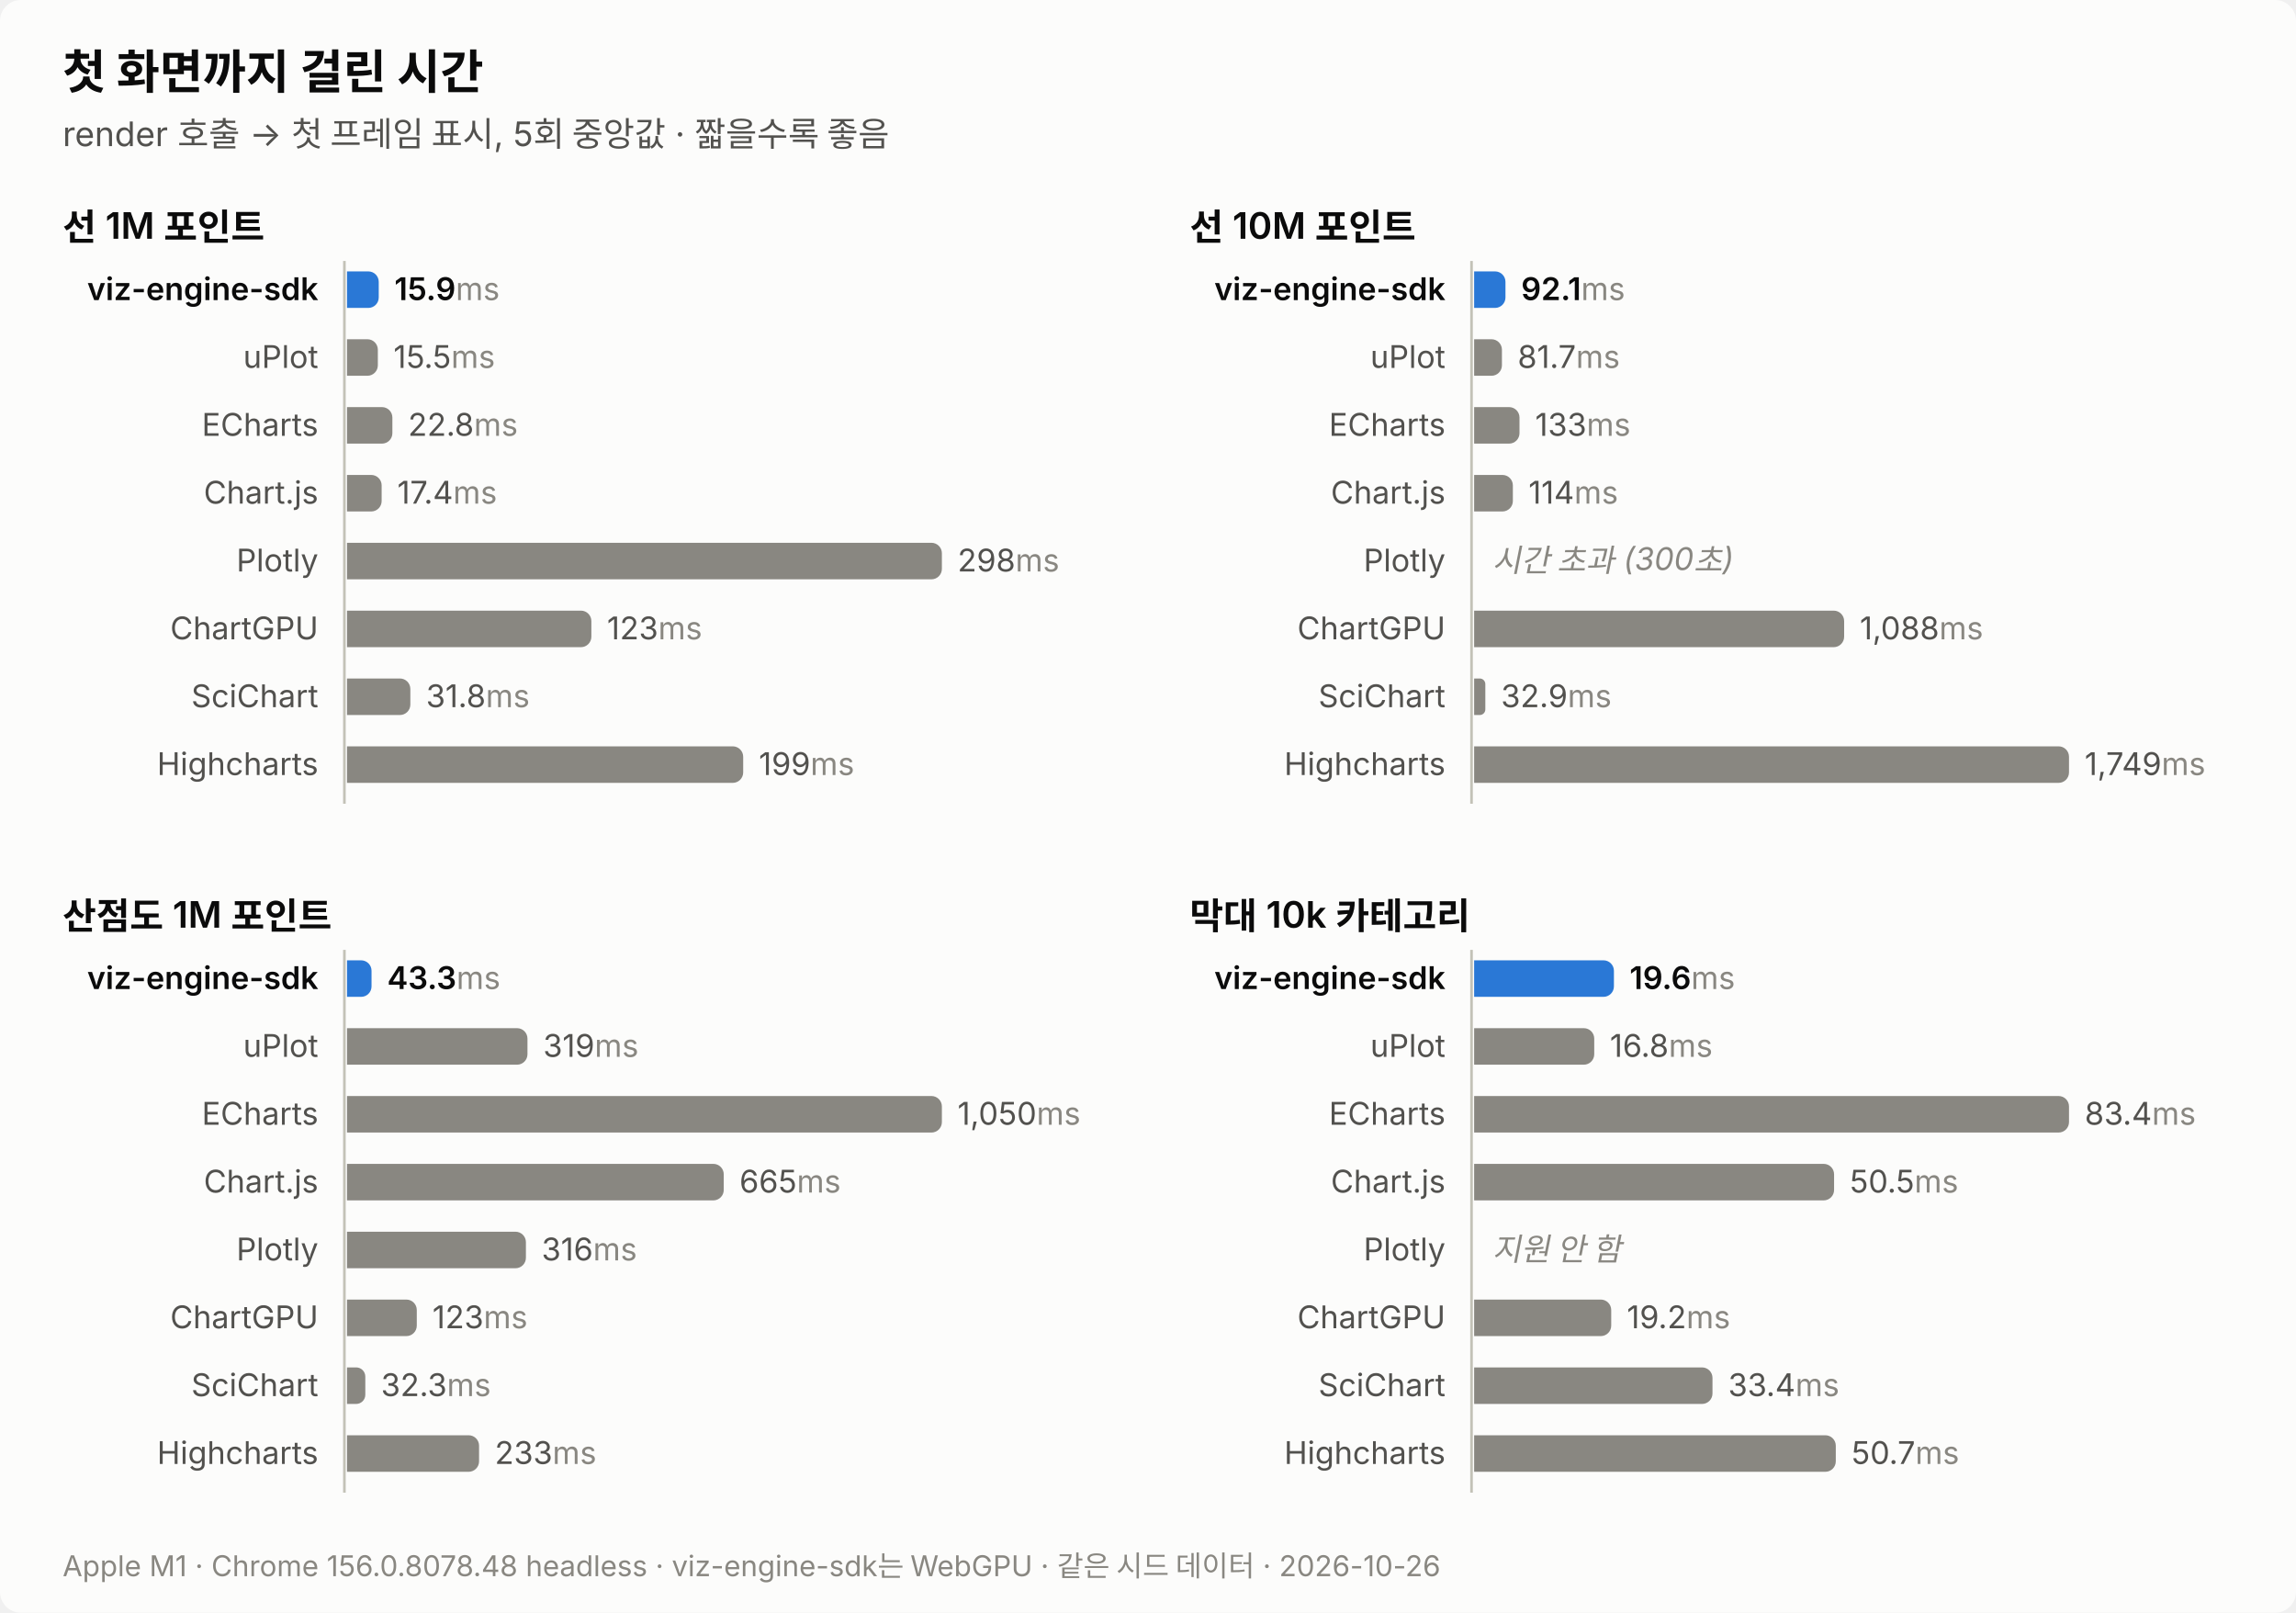
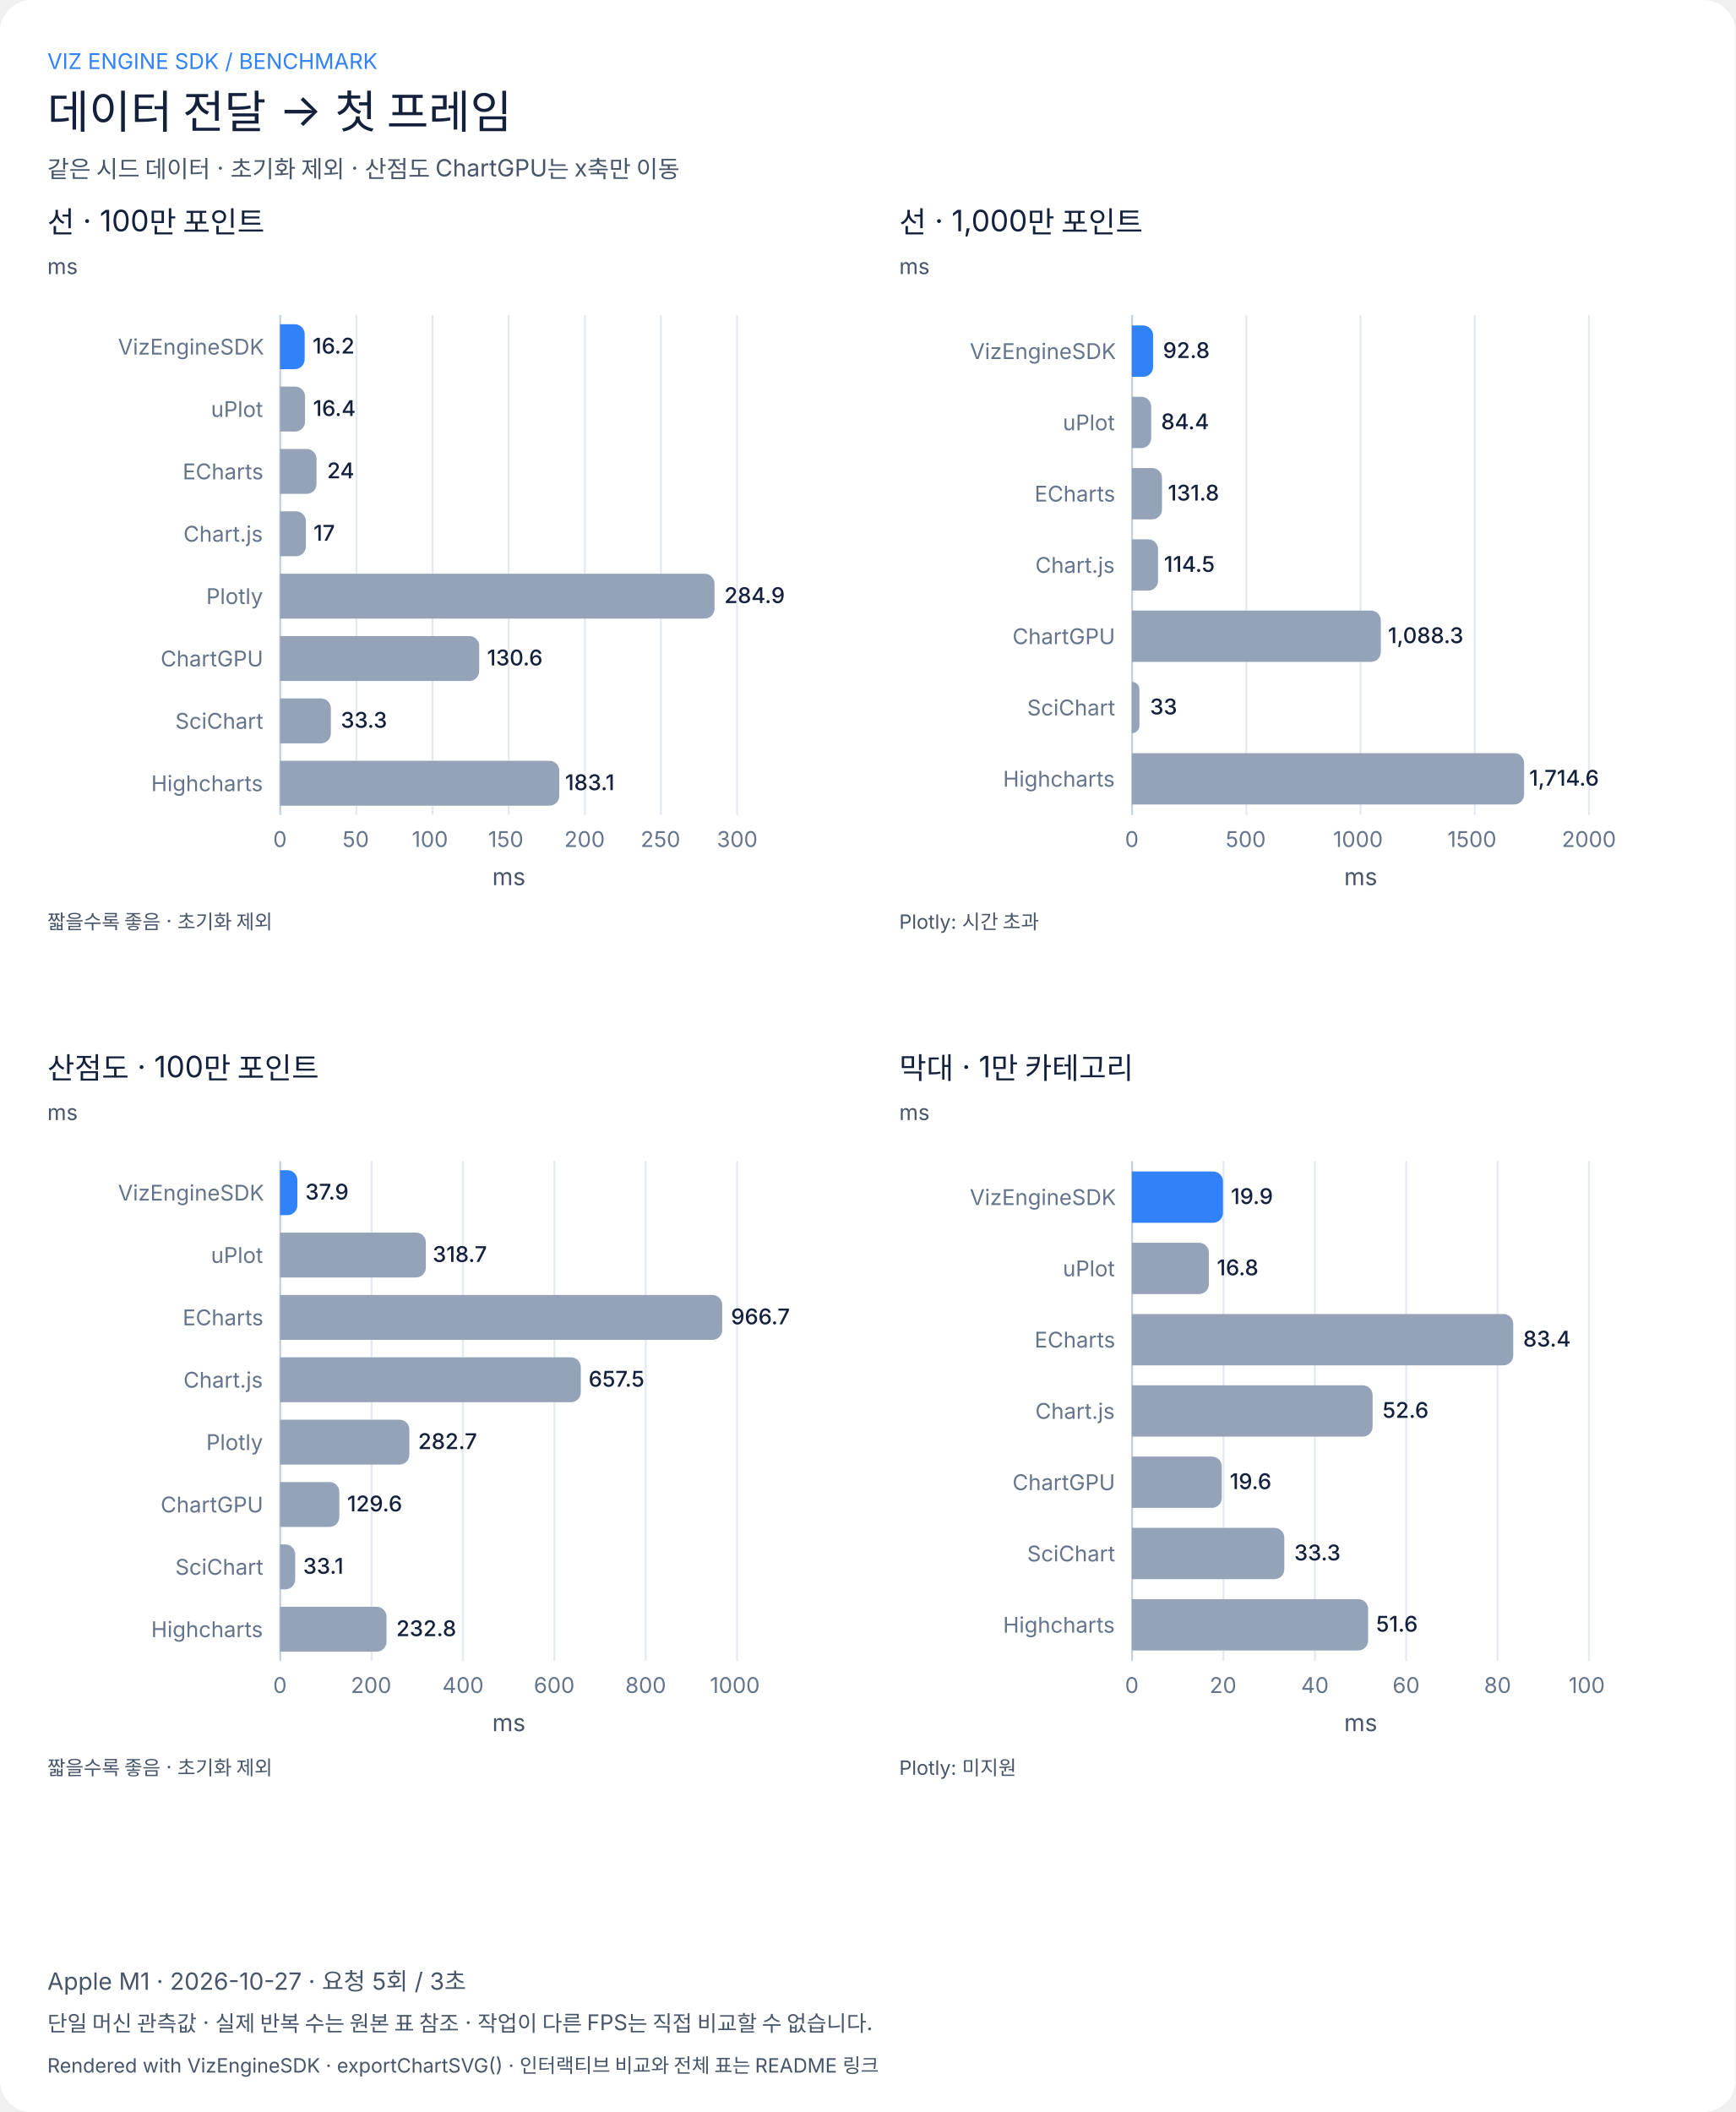
- <svg xmlns="http://www.w3.org/2000/svg" width="880" height="618" viewBox="0 0 880 618" font-family="system-ui, -apple-system, &quot;Segoe UI&quot;, &quot;Apple SD Gothic Neo&quot;, &quot;Malgun Gothic&quot;, sans-serif" role="img" aria-labelledby="t d">
-   <rect width="880" height="618" rx="8" fill="#fcfcfb" />
-   <text x="24" y="34" font-size="18" font-weight="600" fill="#0b0b0b">첫 화면까지 걸린 시간</text>
-   <text x="24" y="56" font-size="13" fill="#52514e">render 호출 → 첫 프레임 표시, 5회 중앙값 · 짧을수록 좋음</text>
-   <text x="24" y="92" font-size="14" font-weight="600" fill="#0b0b0b">선 1M 포인트</text>
-   <line x1="132" y1="100" x2="132" y2="308" stroke="#c3c2b7" stroke-width="1" />
-   <text x="122" y="115" font-size="12" text-anchor="end" fill="#0b0b0b" font-weight="600">viz-engine-sdk</text>
-   <path d="M133 104h8.161a4 4 0 0 1 4 4v6a4 4 0 0 1 -4 4h-8.161z" fill="#2a78d6" />
-   <text x="151.161" y="115" font-size="12" fill="#0b0b0b" font-weight="600" style="font-variant-numeric: tabular-nums">15.9<tspan fill="#898781" font-weight="400"> ms</tspan>
-   </text>
-   <text x="122" y="141" font-size="12" text-anchor="end" fill="#52514e">uPlot</text>
-   <path d="M133 130h7.817a4 4 0 0 1 4 4v6a4 4 0 0 1 -4 4h-7.817z" fill="#898781" />
-   <text x="150.817" y="141" font-size="12" fill="#52514e" style="font-variant-numeric: tabular-nums">15.5<tspan fill="#898781" font-weight="400"> ms</tspan>
-   </text>
-   <text x="122" y="167" font-size="12" text-anchor="end" fill="#52514e">ECharts</text>
-   <path d="M133 156h13.389a4 4 0 0 1 4 4v6a4 4 0 0 1 -4 4h-13.389z" fill="#898781" />
-   <text x="156.389" y="167" font-size="12" fill="#52514e" style="font-variant-numeric: tabular-nums">22.8<tspan fill="#898781" font-weight="400"> ms</tspan>
-   </text>
-   <text x="122" y="193" font-size="12" text-anchor="end" fill="#52514e">Chart.js</text>
-   <path d="M133 182h9.277a4 4 0 0 1 4 4v6a4 4 0 0 1 -4 4h-9.277z" fill="#898781" />
-   <text x="152.277" y="193" font-size="12" fill="#52514e" style="font-variant-numeric: tabular-nums">17.4<tspan fill="#898781" font-weight="400"> ms</tspan>
-   </text>
-   <text x="122" y="219" font-size="12" text-anchor="end" fill="#52514e">Plotly</text>
-   <path d="M133 208h224a4 4 0 0 1 4 4v6a4 4 0 0 1 -4 4h-224z" fill="#898781" />
-   <text x="367" y="219" font-size="12" fill="#52514e" style="font-variant-numeric: tabular-nums">298<tspan fill="#898781" font-weight="400"> ms</tspan>
-   </text>
-   <text x="122" y="245" font-size="12" text-anchor="end" fill="#52514e">ChartGPU</text>
-   <path d="M133 234h89.657a4 4 0 0 1 4 4v6a4 4 0 0 1 -4 4h-89.657z" fill="#898781" />
-   <text x="232.657" y="245" font-size="12" fill="#52514e" style="font-variant-numeric: tabular-nums">123<tspan fill="#898781" font-weight="400"> ms</tspan>
-   </text>
-   <text x="122" y="271" font-size="12" text-anchor="end" fill="#52514e">SciChart</text>
-   <path d="M133 260h20.276a4 4 0 0 1 4 4v6a4 4 0 0 1 -4 4h-20.276z" fill="#898781" />
-   <text x="163.276" y="271" font-size="12" fill="#52514e" style="font-variant-numeric: tabular-nums">31.8<tspan fill="#898781" font-weight="400"> ms</tspan>
-   </text>
-   <text x="122" y="297" font-size="12" text-anchor="end" fill="#52514e">Highcharts</text>
-   <path d="M133 286h147.847a4 4 0 0 1 4 4v6a4 4 0 0 1 -4 4h-147.847z" fill="#898781" />
-   <text x="290.847" y="297" font-size="12" fill="#52514e" style="font-variant-numeric: tabular-nums">199<tspan fill="#898781" font-weight="400"> ms</tspan>
-   </text>
-   <text x="456" y="92" font-size="14" font-weight="600" fill="#0b0b0b">선 10M 포인트</text>
-   <line x1="564" y1="100" x2="564" y2="308" stroke="#c3c2b7" stroke-width="1" />
-   <text x="554" y="115" font-size="12" text-anchor="end" fill="#0b0b0b" font-weight="600">viz-engine-sdk</text>
-   <path d="M565 104h8.009a4 4 0 0 1 4 4v6a4 4 0 0 1 -4 4h-8.009z" fill="#2a78d6" />
-   <text x="583.009" y="115" font-size="12" fill="#0b0b0b" font-weight="600" style="font-variant-numeric: tabular-nums">92.1<tspan fill="#898781" font-weight="400"> ms</tspan>
-   </text>
-   <text x="554" y="141" font-size="12" text-anchor="end" fill="#52514e">uPlot</text>
-   <path d="M565 130h6.652a4 4 0 0 1 4 4v6a4 4 0 0 1 -4 4h-6.652z" fill="#898781" />
-   <text x="581.652" y="141" font-size="12" fill="#52514e" style="font-variant-numeric: tabular-nums">81.7<tspan fill="#898781" font-weight="400"> ms</tspan>
-   </text>
-   <text x="554" y="167" font-size="12" text-anchor="end" fill="#52514e">ECharts</text>
-   <path d="M565 156h13.387a4 4 0 0 1 4 4v6a4 4 0 0 1 -4 4h-13.387z" fill="#898781" />
-   <text x="588.387" y="167" font-size="12" fill="#52514e" style="font-variant-numeric: tabular-nums">133<tspan fill="#898781" font-weight="400"> ms</tspan>
-   </text>
-   <text x="554" y="193" font-size="12" text-anchor="end" fill="#52514e">Chart.js</text>
-   <path d="M565 182h10.841a4 4 0 0 1 4 4v6a4 4 0 0 1 -4 4h-10.841z" fill="#898781" />
-   <text x="585.841" y="193" font-size="12" fill="#52514e" style="font-variant-numeric: tabular-nums">114<tspan fill="#898781" font-weight="400"> ms</tspan>
-   </text>
-   <text x="554" y="219" font-size="12" text-anchor="end" fill="#52514e">Plotly</text>
-   <text x="572" y="219" font-size="12" font-style="italic" fill="#898781">시간 초과 (300초)</text>
-   <text x="554" y="245" font-size="12" text-anchor="end" fill="#52514e">ChartGPU</text>
-   <path d="M565 234h137.812a4 4 0 0 1 4 4v6a4 4 0 0 1 -4 4h-137.812z" fill="#898781" />
-   <text x="712.812" y="245" font-size="12" fill="#52514e" style="font-variant-numeric: tabular-nums">1,088<tspan fill="#898781" font-weight="400"> ms</tspan>
-   </text>
-   <text x="554" y="271" font-size="12" text-anchor="end" fill="#52514e">SciChart</text>
-   <path d="M565 260h2.145a2.145 2.145 0 0 1 2.145 2.145v9.711a2.145 2.145 0 0 1 -2.145 2.145h-2.145z" fill="#898781" />
-   <text x="575.289" y="271" font-size="12" fill="#52514e" style="font-variant-numeric: tabular-nums">32.9<tspan fill="#898781" font-weight="400"> ms</tspan>
-   </text>
-   <text x="554" y="297" font-size="12" text-anchor="end" fill="#52514e">Highcharts</text>
-   <path d="M565 286h224a4 4 0 0 1 4 4v6a4 4 0 0 1 -4 4h-224z" fill="#898781" />
-   <text x="799" y="297" font-size="12" fill="#52514e" style="font-variant-numeric: tabular-nums">1,749<tspan fill="#898781" font-weight="400"> ms</tspan>
-   </text>
-   <text x="24" y="356" font-size="14" font-weight="600" fill="#0b0b0b">산점도 1M 포인트</text>
-   <line x1="132" y1="364" x2="132" y2="572" stroke="#c3c2b7" stroke-width="1" />
-   <text x="122" y="379" font-size="12" text-anchor="end" fill="#0b0b0b" font-weight="600">viz-engine-sdk</text>
-   <path d="M133 368h5.4a4 4 0 0 1 4 4v6a4 4 0 0 1 -4 4h-5.4z" fill="#2a78d6" />
-   <text x="148.4" y="379" font-size="12" fill="#0b0b0b" font-weight="600" style="font-variant-numeric: tabular-nums">43.3<tspan fill="#898781" font-weight="400"> ms</tspan>
-   </text>
-   <text x="122" y="405" font-size="12" text-anchor="end" fill="#52514e">uPlot</text>
-   <path d="M133 394h65.165a4 4 0 0 1 4 4v6a4 4 0 0 1 -4 4h-65.165z" fill="#898781" />
-   <text x="208.165" y="405" font-size="12" fill="#52514e" style="font-variant-numeric: tabular-nums">319<tspan fill="#898781" font-weight="400"> ms</tspan>
-   </text>
-   <text x="122" y="431" font-size="12" text-anchor="end" fill="#52514e">ECharts</text>
-   <path d="M133 420h224a4 4 0 0 1 4 4v6a4 4 0 0 1 -4 4h-224z" fill="#898781" />
-   <text x="367" y="431" font-size="12" fill="#52514e" style="font-variant-numeric: tabular-nums">1,050<tspan fill="#898781" font-weight="400"> ms</tspan>
-   </text>
-   <text x="122" y="457" font-size="12" text-anchor="end" fill="#52514e">Chart.js</text>
-   <path d="M133 446h140.397a4 4 0 0 1 4 4v6a4 4 0 0 1 -4 4h-140.397z" fill="#898781" />
-   <text x="283.397" y="457" font-size="12" fill="#52514e" style="font-variant-numeric: tabular-nums">665<tspan fill="#898781" font-weight="400"> ms</tspan>
-   </text>
-   <text x="122" y="483" font-size="12" text-anchor="end" fill="#52514e">Plotly</text>
-   <path d="M133 472h64.568a4 4 0 0 1 4 4v6a4 4 0 0 1 -4 4h-64.568z" fill="#898781" />
-   <text x="207.568" y="483" font-size="12" fill="#52514e" style="font-variant-numeric: tabular-nums">316<tspan fill="#898781" font-weight="400"> ms</tspan>
-   </text>
-   <text x="122" y="509" font-size="12" text-anchor="end" fill="#52514e">ChartGPU</text>
-   <path d="M133 498h22.744a4 4 0 0 1 4 4v6a4 4 0 0 1 -4 4h-22.744z" fill="#898781" />
-   <text x="165.744" y="509" font-size="12" fill="#52514e" style="font-variant-numeric: tabular-nums">123<tspan fill="#898781" font-weight="400"> ms</tspan>
-   </text>
-   <text x="122" y="535" font-size="12" text-anchor="end" fill="#52514e">SciChart</text>
-   <path d="M133 524h3.507a3.507 3.507 0 0 1 3.507 3.507v6.987a3.507 3.507 0 0 1 -3.507 3.507h-3.507z" fill="#898781" />
-   <text x="146.013" y="535" font-size="12" fill="#52514e" style="font-variant-numeric: tabular-nums">32.3<tspan fill="#898781" font-weight="400"> ms</tspan>
-   </text>
-   <text x="122" y="561" font-size="12" text-anchor="end" fill="#52514e">Highcharts</text>
-   <path d="M133 550h46.616a4 4 0 0 1 4 4v6a4 4 0 0 1 -4 4h-46.616z" fill="#898781" />
-   <text x="189.616" y="561" font-size="12" fill="#52514e" style="font-variant-numeric: tabular-nums">233<tspan fill="#898781" font-weight="400"> ms</tspan>
-   </text>
-   <text x="456" y="356" font-size="14" font-weight="600" fill="#0b0b0b">막대 10k 카테고리</text>
-   <line x1="564" y1="364" x2="564" y2="572" stroke="#c3c2b7" stroke-width="1" />
-   <text x="554" y="379" font-size="12" text-anchor="end" fill="#0b0b0b" font-weight="600">viz-engine-sdk</text>
-   <path d="M565 368h49.576a4 4 0 0 1 4 4v6a4 4 0 0 1 -4 4h-49.576z" fill="#2a78d6" />
-   <text x="624.576" y="379" font-size="12" fill="#0b0b0b" font-weight="600" style="font-variant-numeric: tabular-nums">19.6<tspan fill="#898781" font-weight="400"> ms</tspan>
-   </text>
-   <text x="554" y="405" font-size="12" text-anchor="end" fill="#52514e">uPlot</text>
-   <path d="M565 394h42.032a4 4 0 0 1 4 4v6a4 4 0 0 1 -4 4h-42.032z" fill="#898781" />
-   <text x="617.032" y="405" font-size="12" fill="#52514e" style="font-variant-numeric: tabular-nums">16.8<tspan fill="#898781" font-weight="400"> ms</tspan>
-   </text>
-   <text x="554" y="431" font-size="12" text-anchor="end" fill="#52514e">ECharts</text>
-   <path d="M565 420h224a4 4 0 0 1 4 4v6a4 4 0 0 1 -4 4h-224z" fill="#898781" />
-   <text x="799" y="431" font-size="12" fill="#52514e" style="font-variant-numeric: tabular-nums">83.4<tspan fill="#898781" font-weight="400"> ms</tspan>
-   </text>
-   <text x="554" y="457" font-size="12" text-anchor="end" fill="#52514e">Chart.js</text>
-   <path d="M565 446h133.959a4 4 0 0 1 4 4v6a4 4 0 0 1 -4 4h-133.959z" fill="#898781" />
-   <text x="708.959" y="457" font-size="12" fill="#52514e" style="font-variant-numeric: tabular-nums">50.5<tspan fill="#898781" font-weight="400"> ms</tspan>
-   </text>
-   <text x="554" y="483" font-size="12" text-anchor="end" fill="#52514e">Plotly</text>
-   <text x="572" y="483" font-size="12" font-style="italic" fill="#898781">지원 안 함</text>
-   <text x="554" y="509" font-size="12" text-anchor="end" fill="#52514e">ChartGPU</text>
-   <path d="M565 498h48.538a4 4 0 0 1 4 4v6a4 4 0 0 1 -4 4h-48.538z" fill="#898781" />
-   <text x="623.538" y="509" font-size="12" fill="#52514e" style="font-variant-numeric: tabular-nums">19.2<tspan fill="#898781" font-weight="400"> ms</tspan>
-   </text>
-   <text x="554" y="535" font-size="12" text-anchor="end" fill="#52514e">SciChart</text>
-   <path d="M565 524h87.353a4 4 0 0 1 4 4v6a4 4 0 0 1 -4 4h-87.353z" fill="#898781" />
-   <text x="662.353" y="535" font-size="12" fill="#52514e" style="font-variant-numeric: tabular-nums">33.4<tspan fill="#898781" font-weight="400"> ms</tspan>
-   </text>
-   <text x="554" y="561" font-size="12" text-anchor="end" fill="#52514e">Highcharts</text>
-   <path d="M565 550h134.615a4 4 0 0 1 4 4v6a4 4 0 0 1 -4 4h-134.615z" fill="#898781" />
-   <text x="709.615" y="561" font-size="12" fill="#52514e" style="font-variant-numeric: tabular-nums">50.7<tspan fill="#898781" font-weight="400"> ms</tspan>
-   </text>
-   <text x="24" y="604" font-size="11" fill="#898781">Apple M1 · Chrome 156.0.8078.48 headless · viz-engine-sdk는 WebGPU · 같은 시드 데이터 · 2026-10-26</text>
+ <svg xmlns="http://www.w3.org/2000/svg" width="880" height="1071" viewBox="0 0 880 1071" role="img" aria-labelledby="report-title report-desc">
+   <rect width="100%" height="100%" rx="16" fill="#ffffff" />
+   <text x="24" y="35" font-family="system-ui, -apple-system, sans-serif" font-size="11" fill="#3182f6">VIZ ENGINE SDK / BENCHMARK</text>
+   <text x="24" y="65" font-family="system-ui, -apple-system, sans-serif" font-size="23" fill="#14213d">데이터 전달 → 첫 프레임</text>
+   <text x="24" y="90" font-family="system-ui, -apple-system, sans-serif" font-size="12" fill="#475569">같은 시드 데이터 · 초기화 제외 · 산점도 ChartGPU는 x축만 이동</text>
+   <text x="24" y="118" font-family="system-ui, -apple-system, sans-serif" font-size="15" fill="#14213d">선 · 100만 포인트</text>
+   <text x="24" y="139" font-family="system-ui, -apple-system, sans-serif" font-size="11" fill="#475569">ms</text>
+   <svg x="24" y="148" width="416" height="305" viewBox="0 0 416 305">
+     <rect data-layer="background" x="0" y="0" width="416" height="305" fill="rgba(255, 255, 255, 1)" />
+     <g data-layer="grid">
+       <path d="M156.74 12.19L156.74 264.85" fill="none" stroke="rgb(229,234,242)" stroke-width="1" stroke-linecap="round" stroke-linejoin="round" />
+       <path d="M195.35 12.19L195.35 264.85" fill="none" stroke="rgb(229,234,242)" stroke-width="1" stroke-linecap="round" stroke-linejoin="round" />
+       <path d="M233.96 12.19L233.96 264.85" fill="none" stroke="rgb(229,234,242)" stroke-width="1" stroke-linecap="round" stroke-linejoin="round" />
+       <path d="M272.58 12.19L272.58 264.85" fill="none" stroke="rgb(229,234,242)" stroke-width="1" stroke-linecap="round" stroke-linejoin="round" />
+       <path d="M311.19 12.19L311.19 264.85" fill="none" stroke="rgb(229,234,242)" stroke-width="1" stroke-linecap="round" stroke-linejoin="round" />
+       <path d="M349.81 12.19L349.81 264.85" fill="none" stroke="rgb(229,234,242)" stroke-width="1" stroke-linecap="round" stroke-linejoin="round" />
+       <path d="M118.12 12.19L118.12 264.85" fill="none" stroke="rgb(197,208,223)" stroke-width="1" stroke-linecap="round" stroke-linejoin="round" />
+     </g>
+     <g data-layer="plot">
+       <g data-layer="bars">
+         <path d="M118 16.43L118 39.2L125.51 39.2C128.27 39.2 130.51 36.96 130.51 34.2L130.51 21.43C130.51 18.67 128.27 16.43 125.51 16.43Z" fill="rgb(49,130,246)" />
+         <path d="M118 48.05L118 70.82L125.69 70.82C128.45 70.82 130.69 68.58 130.69 65.82L130.69 53.05C130.69 50.29 128.45 48.05 125.69 48.05Z" fill="rgb(148,163,184)" />
+         <path d="M118 79.68L118 102.45L131.52 102.45C134.28 102.45 136.52 100.21 136.52 97.45L136.52 84.68C136.52 81.92 134.28 79.68 131.52 79.68Z" fill="rgb(148,163,184)" />
+         <path d="M118 111.3L118 134.07L126.13 134.07C128.89 134.07 131.13 131.83 131.13 129.07L131.13 116.3C131.13 113.54 128.89 111.3 126.13 111.3Z" fill="rgb(148,163,184)" />
+         <path d="M118 142.93L118 165.7L333.35 165.7C336.11 165.7 338.35 163.46 338.35 160.7L338.35 147.93C338.35 145.17 336.11 142.93 333.35 142.93Z" fill="rgb(148,163,184)" />
+         <path d="M118 174.55L118 197.32L214.01 197.32C216.77 197.32 219.01 195.08 219.01 192.32L219.01 179.55C219.01 176.79 216.77 174.55 214.01 174.55Z" fill="rgb(148,163,184)" />
+         <path d="M118 206.18L118 228.95L138.78 228.95C141.54 228.95 143.78 226.71 143.78 223.95L143.78 211.18C143.78 208.42 141.54 206.18 138.78 206.18Z" fill="rgb(148,163,184)" />
+         <path d="M118 237.8L118 260.57L254.62 260.57C257.38 260.57 259.62 258.33 259.62 255.57L259.62 242.8C259.62 240.04 257.38 237.8 254.62 237.8Z" fill="rgb(148,163,184)" />
+       </g>
+     </g>
+     <g data-layer="overlay">
+       <text x="225.63" y="296.5" dominant-baseline="central" text-anchor="start" font-family="system-ui, -apple-system, sans-serif" font-size="12px" fill="rgb(71, 85, 105)">ms</text>
+       <text x="134.52" y="27.31" dominant-baseline="central" text-anchor="start" font-family="system-ui, -apple-system, sans-serif" font-size="11px" font-weight="500" fill="rgb(20, 33, 61)">16.2</text>
+       <text x="134.71" y="58.94" dominant-baseline="central" text-anchor="start" font-family="system-ui, -apple-system, sans-serif" font-size="11px" font-weight="500" fill="rgb(20, 33, 61)">16.4</text>
+       <text x="141.87" y="90.56" dominant-baseline="central" text-anchor="start" font-family="system-ui, -apple-system, sans-serif" font-size="11px" font-weight="500" fill="rgb(20, 33, 61)">24</text>
+       <text x="134.98" y="122.19" dominant-baseline="central" text-anchor="start" font-family="system-ui, -apple-system, sans-serif" font-size="11px" font-weight="500" fill="rgb(20, 33, 61)">17</text>
+       <text x="343.3" y="153.81" dominant-baseline="central" text-anchor="start" font-family="system-ui, -apple-system, sans-serif" font-size="11px" font-weight="500" fill="rgb(20, 33, 61)">284.9</text>
+       <text x="222.95" y="185.44" dominant-baseline="central" text-anchor="start" font-family="system-ui, -apple-system, sans-serif" font-size="11px" font-weight="500" fill="rgb(20, 33, 61)">130.6</text>
+       <text x="148.8" y="217.06" dominant-baseline="central" text-anchor="start" font-family="system-ui, -apple-system, sans-serif" font-size="11px" font-weight="500" fill="rgb(20, 33, 61)">33.3</text>
+       <text x="262.56" y="248.69" dominant-baseline="central" text-anchor="start" font-family="system-ui, -apple-system, sans-serif" font-size="11px" font-weight="500" fill="rgb(20, 33, 61)">183.1</text>
+       <text x="114.5" y="277.5" dominant-baseline="central" text-anchor="start" font-family="system-ui, -apple-system, sans-serif" font-size="11px" fill="rgb(100, 116, 139)">0</text>
+       <text x="149.66" y="277.5" dominant-baseline="central" text-anchor="start" font-family="system-ui, -apple-system, sans-serif" font-size="11px" fill="rgb(100, 116, 139)">50</text>
+       <text x="184.84" y="277.5" dominant-baseline="central" text-anchor="start" font-family="system-ui, -apple-system, sans-serif" font-size="11px" fill="rgb(100, 116, 139)">100</text>
+       <text x="223.51" y="277.5" dominant-baseline="central" text-anchor="start" font-family="system-ui, -apple-system, sans-serif" font-size="11px" fill="rgb(100, 116, 139)">150</text>
+       <text x="262.16" y="277.5" dominant-baseline="central" text-anchor="start" font-family="system-ui, -apple-system, sans-serif" font-size="11px" fill="rgb(100, 116, 139)">200</text>
+       <text x="300.84" y="277.5" dominant-baseline="central" text-anchor="start" font-family="system-ui, -apple-system, sans-serif" font-size="11px" fill="rgb(100, 116, 139)">250</text>
+       <text x="339.51" y="277.5" dominant-baseline="central" text-anchor="start" font-family="system-ui, -apple-system, sans-serif" font-size="11px" fill="rgb(100, 116, 139)">300</text>
+       <text x="35.81" y="27.81" dominant-baseline="central" text-anchor="start" font-family="system-ui, -apple-system, sans-serif" font-size="11px" fill="rgb(100, 116, 139)">VizEngineSDK</text>
+       <text x="82.98" y="59.44" dominant-baseline="central" text-anchor="start" font-family="system-ui, -apple-system, sans-serif" font-size="11px" fill="rgb(100, 116, 139)">uPlot</text>
+       <text x="68.63" y="91.06" dominant-baseline="central" text-anchor="start" font-family="system-ui, -apple-system, sans-serif" font-size="11px" fill="rgb(100, 116, 139)">ECharts</text>
+       <text x="69.03" y="122.69" dominant-baseline="central" text-anchor="start" font-family="system-ui, -apple-system, sans-serif" font-size="11px" fill="rgb(100, 116, 139)">Chart.js</text>
+       <text x="80.58" y="154.31" dominant-baseline="central" text-anchor="start" font-family="system-ui, -apple-system, sans-serif" font-size="11px" fill="rgb(100, 116, 139)">Plotly</text>
+       <text x="57.45" y="185.94" dominant-baseline="central" text-anchor="start" font-family="system-ui, -apple-system, sans-serif" font-size="11px" fill="rgb(100, 116, 139)">ChartGPU</text>
+       <text x="64.89" y="217.56" dominant-baseline="central" text-anchor="start" font-family="system-ui, -apple-system, sans-serif" font-size="11px" fill="rgb(100, 116, 139)">SciChart</text>
+       <text x="52.66" y="249.19" dominant-baseline="central" text-anchor="start" font-family="system-ui, -apple-system, sans-serif" font-size="11px" fill="rgb(100, 116, 139)">Highcharts</text>
+     </g>
+   </svg>
+   <text x="24" y="471" font-family="system-ui, -apple-system, sans-serif" font-size="10" fill="#475569">짧을수록 좋음 · 초기화 제외</text>
+   <text x="456" y="118" font-family="system-ui, -apple-system, sans-serif" font-size="15" fill="#14213d">선 · 1,000만 포인트</text>
+   <text x="456" y="139" font-family="system-ui, -apple-system, sans-serif" font-size="11" fill="#475569">ms</text>
+   <svg x="456" y="148" width="416" height="305" viewBox="0 0 416 305">
+     <rect data-layer="background" x="0" y="0" width="416" height="305" fill="rgba(255, 255, 255, 1)" />
+     <g data-layer="grid">
+       <path d="M176.04 12.19L176.04 264.85" fill="none" stroke="rgb(229,234,242)" stroke-width="1" stroke-linecap="round" stroke-linejoin="round" />
+       <path d="M233.96 12.19L233.96 264.85" fill="none" stroke="rgb(229,234,242)" stroke-width="1" stroke-linecap="round" stroke-linejoin="round" />
+       <path d="M291.89 12.19L291.89 264.85" fill="none" stroke="rgb(229,234,242)" stroke-width="1" stroke-linecap="round" stroke-linejoin="round" />
+       <path d="M349.81 12.19L349.81 264.85" fill="none" stroke="rgb(229,234,242)" stroke-width="1" stroke-linecap="round" stroke-linejoin="round" />
+       <path d="M118.12 12.19L118.12 264.85" fill="none" stroke="rgb(197,208,223)" stroke-width="1" stroke-linecap="round" stroke-linejoin="round" />
+     </g>
+     <g data-layer="plot">
+       <g data-layer="bars">
+         <path d="M118 17.06L118 43.08L123.76 43.08C126.52 43.08 128.76 40.84 128.76 38.08L128.76 22.06C128.76 19.3 126.52 17.06 123.76 17.06Z" fill="rgb(49,130,246)" />
+         <path d="M118 53.2L118 79.23L122.79 79.23C125.55 79.23 127.79 76.99 127.79 74.23L127.79 58.2C127.79 55.44 125.55 53.2 122.79 53.2Z" fill="rgb(148,163,184)" />
+         <path d="M118 89.35L118 115.37L128.28 115.37C131.05 115.37 133.28 113.13 133.28 110.37L133.28 94.35C133.28 91.58 131.05 89.35 128.28 89.35Z" fill="rgb(148,163,184)" />
+         <path d="M118 125.49L118 151.51L126.28 151.51C129.04 151.51 131.28 149.27 131.28 146.51L131.28 130.49C131.28 127.73 129.04 125.49 126.28 125.49Z" fill="rgb(148,163,184)" />
+         <path d="M118 161.63L118 187.65L239.25 187.65C242.01 187.65 244.25 185.42 244.25 182.65L244.25 166.63C244.25 163.87 242.01 161.63 239.25 161.63Z" fill="rgb(148,163,184)" />
+         <path d="M118 197.77L118 223.8L118 223.8C120.11 223.8 121.83 222.08 121.83 219.97L121.83 201.6C121.83 199.49 120.11 197.77 118 197.77Z" fill="rgb(148,163,184)" />
+         <path d="M118 233.92L118 259.94L311.89 259.94C314.65 259.94 316.89 257.7 316.89 254.94L316.89 238.92C316.89 236.16 314.65 233.92 311.89 233.92Z" fill="rgb(148,163,184)" />
+       </g>
+     </g>
+     <g data-layer="overlay">
+       <text x="225.63" y="296.5" dominant-baseline="central" text-anchor="start" font-family="system-ui, -apple-system, sans-serif" font-size="12px" fill="rgb(71, 85, 105)">ms</text>
+       <text x="133.77" y="29.56" dominant-baseline="central" text-anchor="start" font-family="system-ui, -apple-system, sans-serif" font-size="11px" font-weight="500" fill="rgb(20, 33, 61)">92.8</text>
+       <text x="132.8" y="65.7" dominant-baseline="central" text-anchor="start" font-family="system-ui, -apple-system, sans-serif" font-size="11px" font-weight="500" fill="rgb(20, 33, 61)">84.4</text>
+       <text x="136.23" y="101.84" dominant-baseline="central" text-anchor="start" font-family="system-ui, -apple-system, sans-serif" font-size="11px" font-weight="500" fill="rgb(20, 33, 61)">131.8</text>
+       <text x="134.23" y="138" dominant-baseline="central" text-anchor="start" font-family="system-ui, -apple-system, sans-serif" font-size="11px" font-weight="500" fill="rgb(20, 33, 61)">114.5</text>
+       <text x="247.85" y="174.14" dominant-baseline="central" text-anchor="start" font-family="system-ui, -apple-system, sans-serif" font-size="11px" font-weight="500" fill="rgb(20, 33, 61)">1,088.3</text>
+       <text x="127.18" y="210.28" dominant-baseline="central" text-anchor="start" font-family="system-ui, -apple-system, sans-serif" font-size="11px" font-weight="500" fill="rgb(20, 33, 61)">33</text>
+       <text x="319.49" y="246.42" dominant-baseline="central" text-anchor="start" font-family="system-ui, -apple-system, sans-serif" font-size="11px" font-weight="500" fill="rgb(20, 33, 61)">1,714.6</text>
+       <text x="114.5" y="277.5" dominant-baseline="central" text-anchor="start" font-family="system-ui, -apple-system, sans-serif" font-size="11px" fill="rgb(100, 116, 139)">0</text>
+       <text x="165.51" y="277.5" dominant-baseline="central" text-anchor="start" font-family="system-ui, -apple-system, sans-serif" font-size="11px" fill="rgb(100, 116, 139)">500</text>
+       <text x="220.01" y="277.5" dominant-baseline="central" text-anchor="start" font-family="system-ui, -apple-system, sans-serif" font-size="11px" fill="rgb(100, 116, 139)">1000</text>
+       <text x="278.01" y="277.5" dominant-baseline="central" text-anchor="start" font-family="system-ui, -apple-system, sans-serif" font-size="11px" fill="rgb(100, 116, 139)">1500</text>
+       <text x="336.01" y="277.5" dominant-baseline="central" text-anchor="start" font-family="system-ui, -apple-system, sans-serif" font-size="11px" fill="rgb(100, 116, 139)">2000</text>
+       <text x="35.81" y="30.06" dominant-baseline="central" text-anchor="start" font-family="system-ui, -apple-system, sans-serif" font-size="11px" fill="rgb(100, 116, 139)">VizEngineSDK</text>
+       <text x="82.98" y="66.2" dominant-baseline="central" text-anchor="start" font-family="system-ui, -apple-system, sans-serif" font-size="11px" fill="rgb(100, 116, 139)">uPlot</text>
+       <text x="68.63" y="102.34" dominant-baseline="central" text-anchor="start" font-family="system-ui, -apple-system, sans-serif" font-size="11px" fill="rgb(100, 116, 139)">ECharts</text>
+       <text x="69.03" y="138.5" dominant-baseline="central" text-anchor="start" font-family="system-ui, -apple-system, sans-serif" font-size="11px" fill="rgb(100, 116, 139)">Chart.js</text>
+       <text x="57.45" y="174.64" dominant-baseline="central" text-anchor="start" font-family="system-ui, -apple-system, sans-serif" font-size="11px" fill="rgb(100, 116, 139)">ChartGPU</text>
+       <text x="64.89" y="210.78" dominant-baseline="central" text-anchor="start" font-family="system-ui, -apple-system, sans-serif" font-size="11px" fill="rgb(100, 116, 139)">SciChart</text>
+       <text x="52.66" y="246.92" dominant-baseline="central" text-anchor="start" font-family="system-ui, -apple-system, sans-serif" font-size="11px" fill="rgb(100, 116, 139)">Highcharts</text>
+     </g>
+   </svg>
+   <text x="456" y="471" font-family="system-ui, -apple-system, sans-serif" font-size="10" fill="#475569">Plotly: 시간 초과</text>
+   <text x="24" y="547" font-family="system-ui, -apple-system, sans-serif" font-size="15" fill="#14213d">산점도 · 100만 포인트</text>
+   <text x="24" y="568" font-family="system-ui, -apple-system, sans-serif" font-size="11" fill="#475569">ms</text>
+   <svg x="24" y="577" width="416" height="305" viewBox="0 0 416 305">
+     <rect data-layer="background" x="0" y="0" width="416" height="305" fill="rgba(255, 255, 255, 1)" />
+     <g data-layer="grid">
+       <path d="M164.46 12.19L164.46 264.85" fill="none" stroke="rgb(229,234,242)" stroke-width="1" stroke-linecap="round" stroke-linejoin="round" />
+       <path d="M210.8 12.19L210.8 264.85" fill="none" stroke="rgb(229,234,242)" stroke-width="1" stroke-linecap="round" stroke-linejoin="round" />
+       <path d="M257.13 12.19L257.13 264.85" fill="none" stroke="rgb(229,234,242)" stroke-width="1" stroke-linecap="round" stroke-linejoin="round" />
+       <path d="M303.47 12.19L303.47 264.85" fill="none" stroke="rgb(229,234,242)" stroke-width="1" stroke-linecap="round" stroke-linejoin="round" />
+       <path d="M349.81 12.19L349.81 264.85" fill="none" stroke="rgb(229,234,242)" stroke-width="1" stroke-linecap="round" stroke-linejoin="round" />
+       <path d="M118.12 12.19L118.12 264.85" fill="none" stroke="rgb(197,208,223)" stroke-width="1" stroke-linecap="round" stroke-linejoin="round" />
+     </g>
+     <g data-layer="plot">
+       <g data-layer="bars">
+         <path d="M118 16.43L118 39.2L121.8 39.2C124.56 39.2 126.8 36.96 126.8 34.2L126.8 21.43C126.8 18.67 124.56 16.43 121.8 16.43Z" fill="rgb(49,130,246)" />
+         <path d="M118 48.05L118 70.82L186.95 70.82C189.71 70.82 191.95 68.58 191.95 65.82L191.95 53.05C191.95 50.29 189.71 48.05 186.95 48.05Z" fill="rgb(148,163,184)" />
+         <path d="M118 79.68L118 102.45L337.26 102.45C340.02 102.45 342.26 100.21 342.26 97.45L342.26 84.68C342.26 81.92 340.02 79.68 337.26 79.68Z" fill="rgb(148,163,184)" />
+         <path d="M118 111.3L118 134.07L265.54 134.07C268.3 134.07 270.54 131.83 270.54 129.07L270.54 116.3C270.54 113.54 268.3 111.3 265.54 111.3Z" fill="rgb(148,163,184)" />
+         <path d="M118 142.93L118 165.7L178.59 165.7C181.35 165.7 183.59 163.46 183.59 160.7L183.59 147.93C183.59 145.17 181.35 142.93 178.59 142.93Z" fill="rgb(148,163,184)" />
+         <path d="M118 174.55L118 197.32L143.07 197.32C145.83 197.32 148.07 195.08 148.07 192.32L148.07 179.55C148.07 176.79 145.83 174.55 143.07 174.55Z" fill="rgb(148,163,184)" />
+         <path d="M118 206.18L118 228.95L120.69 228.95C123.45 228.95 125.69 226.71 125.69 223.95L125.69 211.18C125.69 208.42 123.45 206.18 120.69 206.18Z" fill="rgb(148,163,184)" />
+         <path d="M118 237.8L118 260.57L167.01 260.57C169.78 260.57 172.01 258.33 172.01 255.57L172.01 242.8C172.01 240.04 169.78 237.8 167.01 237.8Z" fill="rgb(148,163,184)" />
+       </g>
+     </g>
+     <g data-layer="overlay">
+       <text x="225.63" y="296.5" dominant-baseline="central" text-anchor="start" font-family="system-ui, -apple-system, sans-serif" font-size="12px" fill="rgb(71, 85, 105)">ms</text>
+       <text x="130.82" y="27.31" dominant-baseline="central" text-anchor="start" font-family="system-ui, -apple-system, sans-serif" font-size="11px" font-weight="500" fill="rgb(20, 33, 61)">37.9</text>
+       <text x="195.39" y="58.94" dominant-baseline="central" text-anchor="start" font-family="system-ui, -apple-system, sans-serif" font-size="11px" font-weight="500" fill="rgb(20, 33, 61)">318.7</text>
+       <text x="346.7" y="90.56" dominant-baseline="central" text-anchor="start" font-family="system-ui, -apple-system, sans-serif" font-size="11px" font-weight="500" fill="rgb(20, 33, 61)">966.7</text>
+       <text x="274.48" y="122.19" dominant-baseline="central" text-anchor="start" font-family="system-ui, -apple-system, sans-serif" font-size="11px" font-weight="500" fill="rgb(20, 33, 61)">657.5</text>
+       <text x="188.03" y="153.81" dominant-baseline="central" text-anchor="start" font-family="system-ui, -apple-system, sans-serif" font-size="11px" font-weight="500" fill="rgb(20, 33, 61)">282.7</text>
+       <text x="152.02" y="185.44" dominant-baseline="central" text-anchor="start" font-family="system-ui, -apple-system, sans-serif" font-size="11px" font-weight="500" fill="rgb(20, 33, 61)">129.6</text>
+       <text x="129.71" y="217.06" dominant-baseline="central" text-anchor="start" font-family="system-ui, -apple-system, sans-serif" font-size="11px" font-weight="500" fill="rgb(20, 33, 61)">33.1</text>
+       <text x="176.95" y="248.69" dominant-baseline="central" text-anchor="start" font-family="system-ui, -apple-system, sans-serif" font-size="11px" font-weight="500" fill="rgb(20, 33, 61)">232.8</text>
+       <text x="114.5" y="277.5" dominant-baseline="central" text-anchor="start" font-family="system-ui, -apple-system, sans-serif" font-size="11px" fill="rgb(100, 116, 139)">0</text>
+       <text x="153.9" y="277.5" dominant-baseline="central" text-anchor="start" font-family="system-ui, -apple-system, sans-serif" font-size="11px" fill="rgb(100, 116, 139)">200</text>
+       <text x="200.3" y="277.5" dominant-baseline="central" text-anchor="start" font-family="system-ui, -apple-system, sans-serif" font-size="11px" fill="rgb(100, 116, 139)">400</text>
+       <text x="246.7" y="277.5" dominant-baseline="central" text-anchor="start" font-family="system-ui, -apple-system, sans-serif" font-size="11px" fill="rgb(100, 116, 139)">600</text>
+       <text x="293.1" y="277.5" dominant-baseline="central" text-anchor="start" font-family="system-ui, -apple-system, sans-serif" font-size="11px" fill="rgb(100, 116, 139)">800</text>
+       <text x="336.01" y="277.5" dominant-baseline="central" text-anchor="start" font-family="system-ui, -apple-system, sans-serif" font-size="11px" fill="rgb(100, 116, 139)">1000</text>
+       <text x="35.81" y="27.81" dominant-baseline="central" text-anchor="start" font-family="system-ui, -apple-system, sans-serif" font-size="11px" fill="rgb(100, 116, 139)">VizEngineSDK</text>
+       <text x="82.98" y="59.44" dominant-baseline="central" text-anchor="start" font-family="system-ui, -apple-system, sans-serif" font-size="11px" fill="rgb(100, 116, 139)">uPlot</text>
+       <text x="68.63" y="91.06" dominant-baseline="central" text-anchor="start" font-family="system-ui, -apple-system, sans-serif" font-size="11px" fill="rgb(100, 116, 139)">ECharts</text>
+       <text x="69.03" y="122.69" dominant-baseline="central" text-anchor="start" font-family="system-ui, -apple-system, sans-serif" font-size="11px" fill="rgb(100, 116, 139)">Chart.js</text>
+       <text x="80.58" y="154.31" dominant-baseline="central" text-anchor="start" font-family="system-ui, -apple-system, sans-serif" font-size="11px" fill="rgb(100, 116, 139)">Plotly</text>
+       <text x="57.45" y="185.94" dominant-baseline="central" text-anchor="start" font-family="system-ui, -apple-system, sans-serif" font-size="11px" fill="rgb(100, 116, 139)">ChartGPU</text>
+       <text x="64.89" y="217.56" dominant-baseline="central" text-anchor="start" font-family="system-ui, -apple-system, sans-serif" font-size="11px" fill="rgb(100, 116, 139)">SciChart</text>
+       <text x="52.66" y="249.19" dominant-baseline="central" text-anchor="start" font-family="system-ui, -apple-system, sans-serif" font-size="11px" fill="rgb(100, 116, 139)">Highcharts</text>
+     </g>
+   </svg>
+   <text x="24" y="900" font-family="system-ui, -apple-system, sans-serif" font-size="10" fill="#475569">짧을수록 좋음 · 초기화 제외</text>
+   <text x="456" y="547" font-family="system-ui, -apple-system, sans-serif" font-size="15" fill="#14213d">막대 · 1만 카테고리</text>
+   <text x="456" y="568" font-family="system-ui, -apple-system, sans-serif" font-size="11" fill="#475569">ms</text>
+   <svg x="456" y="577" width="416" height="305" viewBox="0 0 416 305">
+     <rect data-layer="background" x="0" y="0" width="416" height="305" fill="rgba(255, 255, 255, 1)" />
+     <g data-layer="grid">
+       <path d="M164.46 12.19L164.46 264.85" fill="none" stroke="rgb(229,234,242)" stroke-width="1" stroke-linecap="round" stroke-linejoin="round" />
+       <path d="M210.8 12.19L210.8 264.85" fill="none" stroke="rgb(229,234,242)" stroke-width="1" stroke-linecap="round" stroke-linejoin="round" />
+       <path d="M257.13 12.19L257.13 264.85" fill="none" stroke="rgb(229,234,242)" stroke-width="1" stroke-linecap="round" stroke-linejoin="round" />
+       <path d="M303.47 12.19L303.47 264.85" fill="none" stroke="rgb(229,234,242)" stroke-width="1" stroke-linecap="round" stroke-linejoin="round" />
+       <path d="M349.81 12.19L349.81 264.85" fill="none" stroke="rgb(229,234,242)" stroke-width="1" stroke-linecap="round" stroke-linejoin="round" />
+       <path d="M118.12 12.19L118.12 264.85" fill="none" stroke="rgb(197,208,223)" stroke-width="1" stroke-linecap="round" stroke-linejoin="round" />
+     </g>
+     <g data-layer="plot">
+       <g data-layer="bars">
+         <path d="M118 17.06L118 43.08L159.19 43.08C161.95 43.08 164.19 40.84 164.19 38.08L164.19 22.06C164.19 19.3 161.95 17.06 159.19 17.06Z" fill="rgb(49,130,246)" />
+         <path d="M118 53.2L118 79.23L152.05 79.23C154.81 79.23 157.05 76.99 157.05 74.23L157.05 58.2C157.05 55.44 154.81 53.2 152.05 53.2Z" fill="rgb(148,163,184)" />
+         <path d="M118 89.35L118 115.37L306.4 115.37C309.16 115.37 311.4 113.13 311.4 110.37L311.4 94.35C311.4 91.58 309.16 89.35 306.4 89.35Z" fill="rgb(148,163,184)" />
+         <path d="M118 125.49L118 151.51L235.08 151.51C237.84 151.51 240.08 149.27 240.08 146.51L240.08 130.49C240.08 127.73 237.84 125.49 235.08 125.49Z" fill="rgb(148,163,184)" />
+         <path d="M118 161.63L118 187.65L158.59 187.65C161.35 187.65 163.59 185.42 163.59 182.65L163.59 166.63C163.59 163.87 161.35 161.63 158.59 161.63Z" fill="rgb(148,163,184)" />
+         <path d="M118 197.77L118 223.8L190.3 223.8C193.06 223.8 195.3 221.56 195.3 218.8L195.3 202.77C195.3 200.01 193.06 197.77 190.3 197.77Z" fill="rgb(148,163,184)" />
+         <path d="M118 233.92L118 259.94L232.8 259.94C235.57 259.94 237.8 257.7 237.8 254.94L237.8 238.92C237.8 236.16 235.57 233.92 232.8 233.92Z" fill="rgb(148,163,184)" />
+       </g>
+     </g>
+     <g data-layer="overlay">
+       <text x="225.63" y="296.5" dominant-baseline="central" text-anchor="start" font-family="system-ui, -apple-system, sans-serif" font-size="12px" fill="rgb(71, 85, 105)">ms</text>
+       <text x="168.21" y="29.56" dominant-baseline="central" text-anchor="start" font-family="system-ui, -apple-system, sans-serif" font-size="11px" font-weight="500" fill="rgb(20, 33, 61)">19.9</text>
+       <text x="161.05" y="65.7" dominant-baseline="central" text-anchor="start" font-family="system-ui, -apple-system, sans-serif" font-size="11px" font-weight="500" fill="rgb(20, 33, 61)">16.8</text>
+       <text x="316.41" y="101.84" dominant-baseline="central" text-anchor="start" font-family="system-ui, -apple-system, sans-serif" font-size="11px" font-weight="500" fill="rgb(20, 33, 61)">83.4</text>
+       <text x="245.1" y="138" dominant-baseline="central" text-anchor="start" font-family="system-ui, -apple-system, sans-serif" font-size="11px" font-weight="500" fill="rgb(20, 33, 61)">52.6</text>
+       <text x="167.6" y="174.14" dominant-baseline="central" text-anchor="start" font-family="system-ui, -apple-system, sans-serif" font-size="11px" font-weight="500" fill="rgb(20, 33, 61)">19.6</text>
+       <text x="200.32" y="210.28" dominant-baseline="central" text-anchor="start" font-family="system-ui, -apple-system, sans-serif" font-size="11px" font-weight="500" fill="rgb(20, 33, 61)">33.3</text>
+       <text x="241.82" y="246.42" dominant-baseline="central" text-anchor="start" font-family="system-ui, -apple-system, sans-serif" font-size="11px" font-weight="500" fill="rgb(20, 33, 61)">51.6</text>
+       <text x="114.5" y="277.5" dominant-baseline="central" text-anchor="start" font-family="system-ui, -apple-system, sans-serif" font-size="11px" fill="rgb(100, 116, 139)">0</text>
+       <text x="157.39" y="277.5" dominant-baseline="central" text-anchor="start" font-family="system-ui, -apple-system, sans-serif" font-size="11px" fill="rgb(100, 116, 139)">20</text>
+       <text x="203.8" y="277.5" dominant-baseline="central" text-anchor="start" font-family="system-ui, -apple-system, sans-serif" font-size="11px" fill="rgb(100, 116, 139)">40</text>
+       <text x="250.19" y="277.5" dominant-baseline="central" text-anchor="start" font-family="system-ui, -apple-system, sans-serif" font-size="11px" fill="rgb(100, 116, 139)">60</text>
+       <text x="296.59" y="277.5" dominant-baseline="central" text-anchor="start" font-family="system-ui, -apple-system, sans-serif" font-size="11px" fill="rgb(100, 116, 139)">80</text>
+       <text x="339.51" y="277.5" dominant-baseline="central" text-anchor="start" font-family="system-ui, -apple-system, sans-serif" font-size="11px" fill="rgb(100, 116, 139)">100</text>
+       <text x="35.81" y="30.06" dominant-baseline="central" text-anchor="start" font-family="system-ui, -apple-system, sans-serif" font-size="11px" fill="rgb(100, 116, 139)">VizEngineSDK</text>
+       <text x="82.98" y="66.2" dominant-baseline="central" text-anchor="start" font-family="system-ui, -apple-system, sans-serif" font-size="11px" fill="rgb(100, 116, 139)">uPlot</text>
+       <text x="68.63" y="102.34" dominant-baseline="central" text-anchor="start" font-family="system-ui, -apple-system, sans-serif" font-size="11px" fill="rgb(100, 116, 139)">ECharts</text>
+       <text x="69.03" y="138.5" dominant-baseline="central" text-anchor="start" font-family="system-ui, -apple-system, sans-serif" font-size="11px" fill="rgb(100, 116, 139)">Chart.js</text>
+       <text x="57.45" y="174.64" dominant-baseline="central" text-anchor="start" font-family="system-ui, -apple-system, sans-serif" font-size="11px" fill="rgb(100, 116, 139)">ChartGPU</text>
+       <text x="64.89" y="210.78" dominant-baseline="central" text-anchor="start" font-family="system-ui, -apple-system, sans-serif" font-size="11px" fill="rgb(100, 116, 139)">SciChart</text>
+       <text x="52.66" y="246.92" dominant-baseline="central" text-anchor="start" font-family="system-ui, -apple-system, sans-serif" font-size="11px" fill="rgb(100, 116, 139)">Highcharts</text>
+     </g>
+   </svg>
+   <text x="456" y="900" font-family="system-ui, -apple-system, sans-serif" font-size="10" fill="#475569">Plotly: 미지원</text>
+   <text x="24" y="1009" font-family="system-ui, -apple-system, sans-serif" font-size="12" fill="#475569">Apple M1 · 2026-10-27 · 요청 5회 / 3초</text>
+   <text x="24" y="1030" font-family="system-ui, -apple-system, sans-serif" font-size="11" fill="#475569">단일 머신 관측값 · 실제 반복 수는 원본 표 참조 · 작업이 다른 FPS는 직접 비교할 수 없습니다.</text>
+   <text x="24" y="1051" font-family="system-ui, -apple-system, sans-serif" font-size="10" fill="#475569">Rendered with VizEngineSDK · exportChartSVG() · 인터랙티브 비교와 전체 표는 README 링크</text>
</svg>
